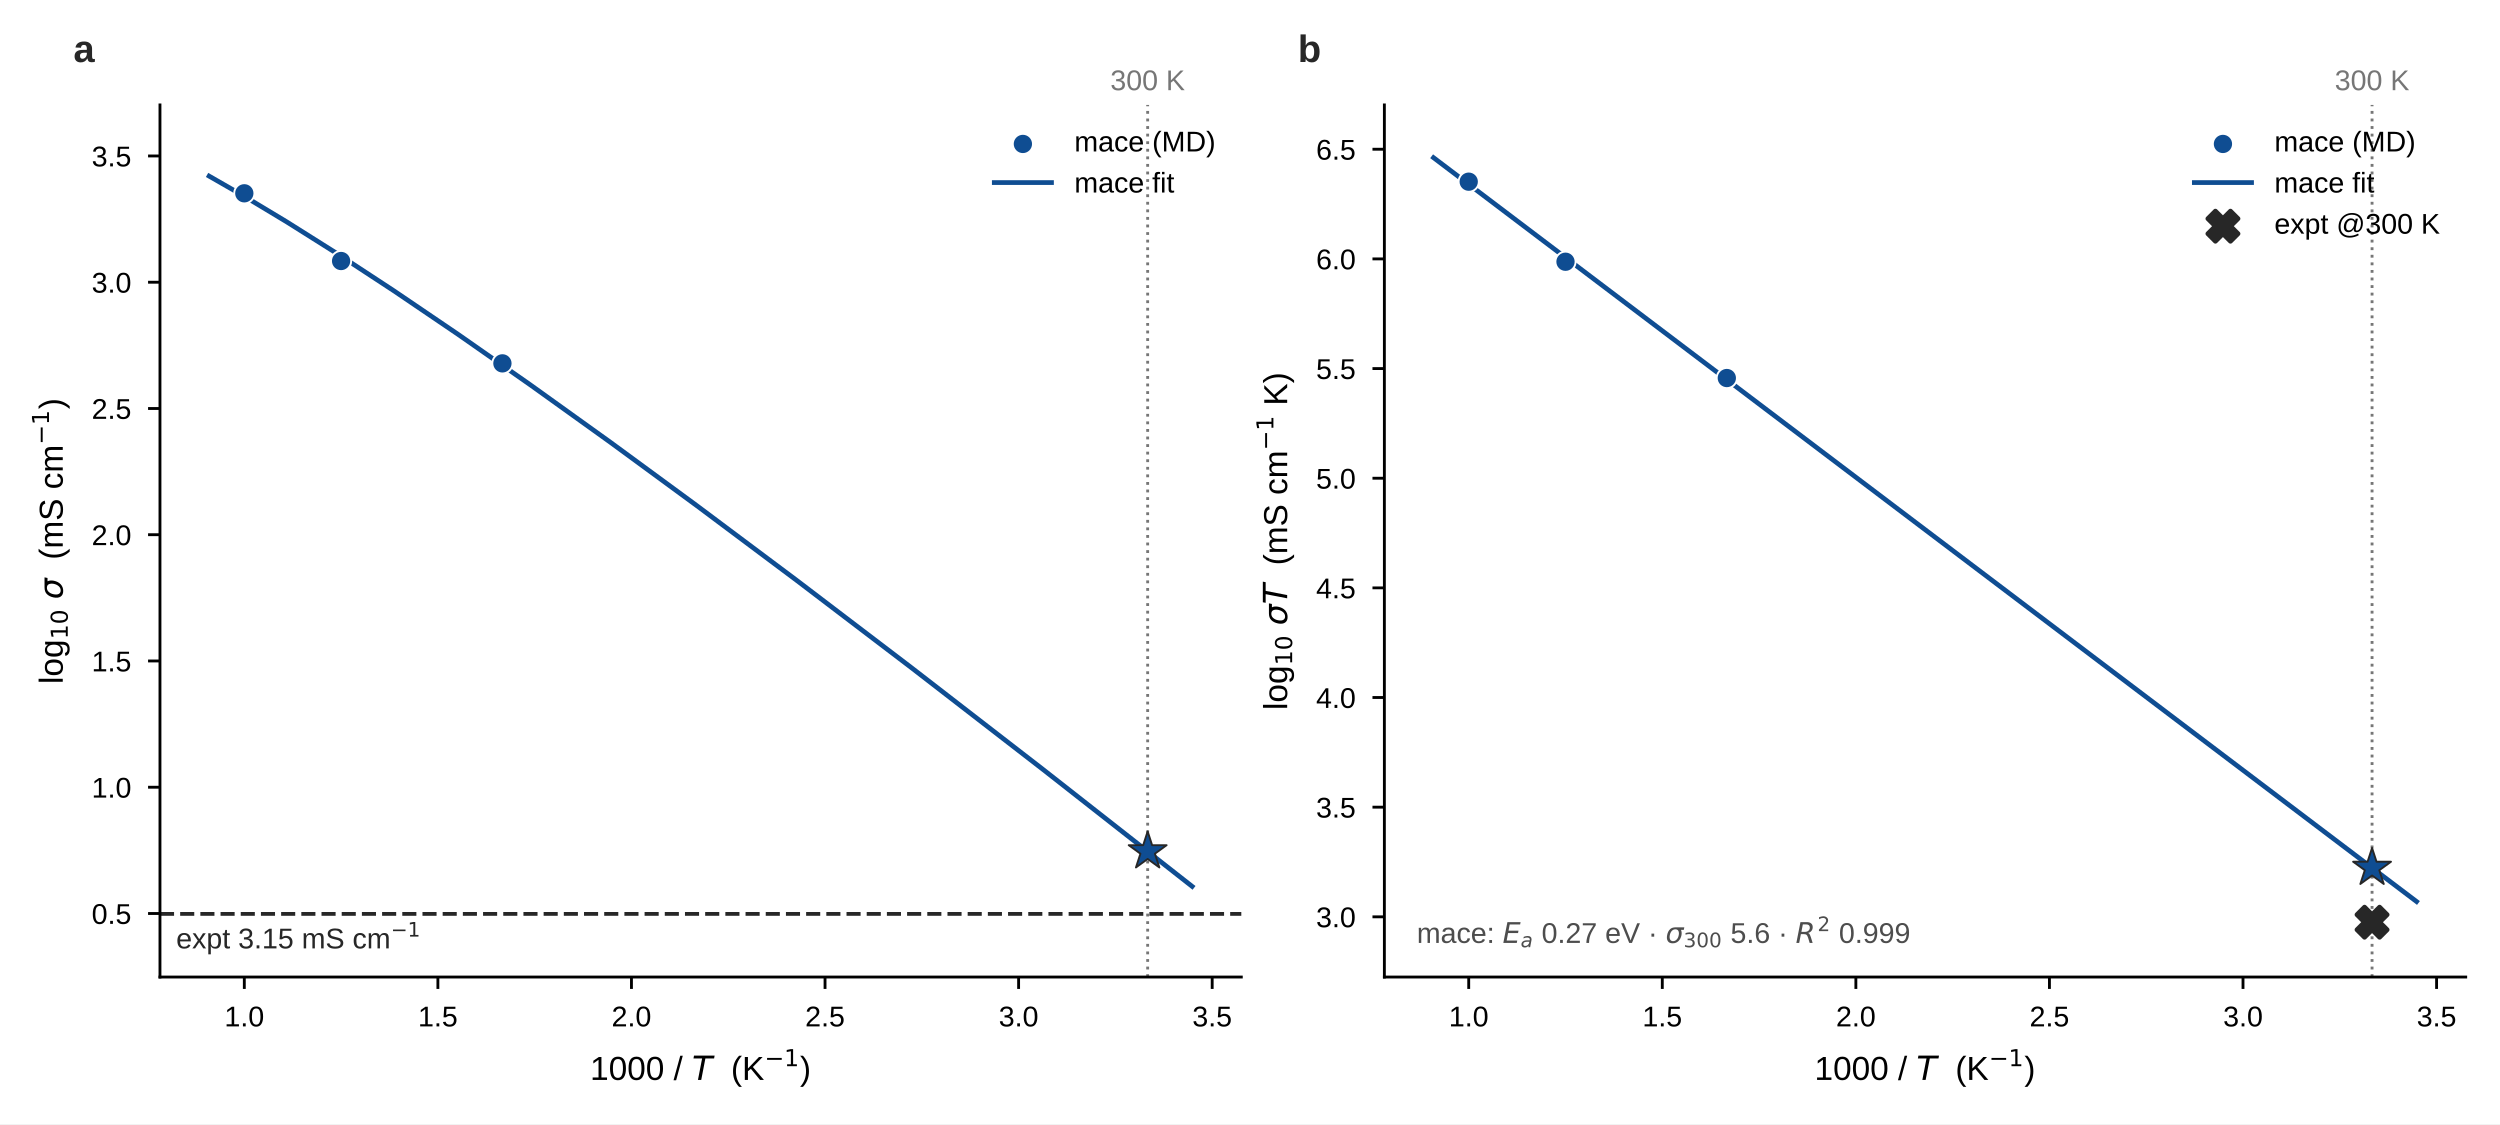
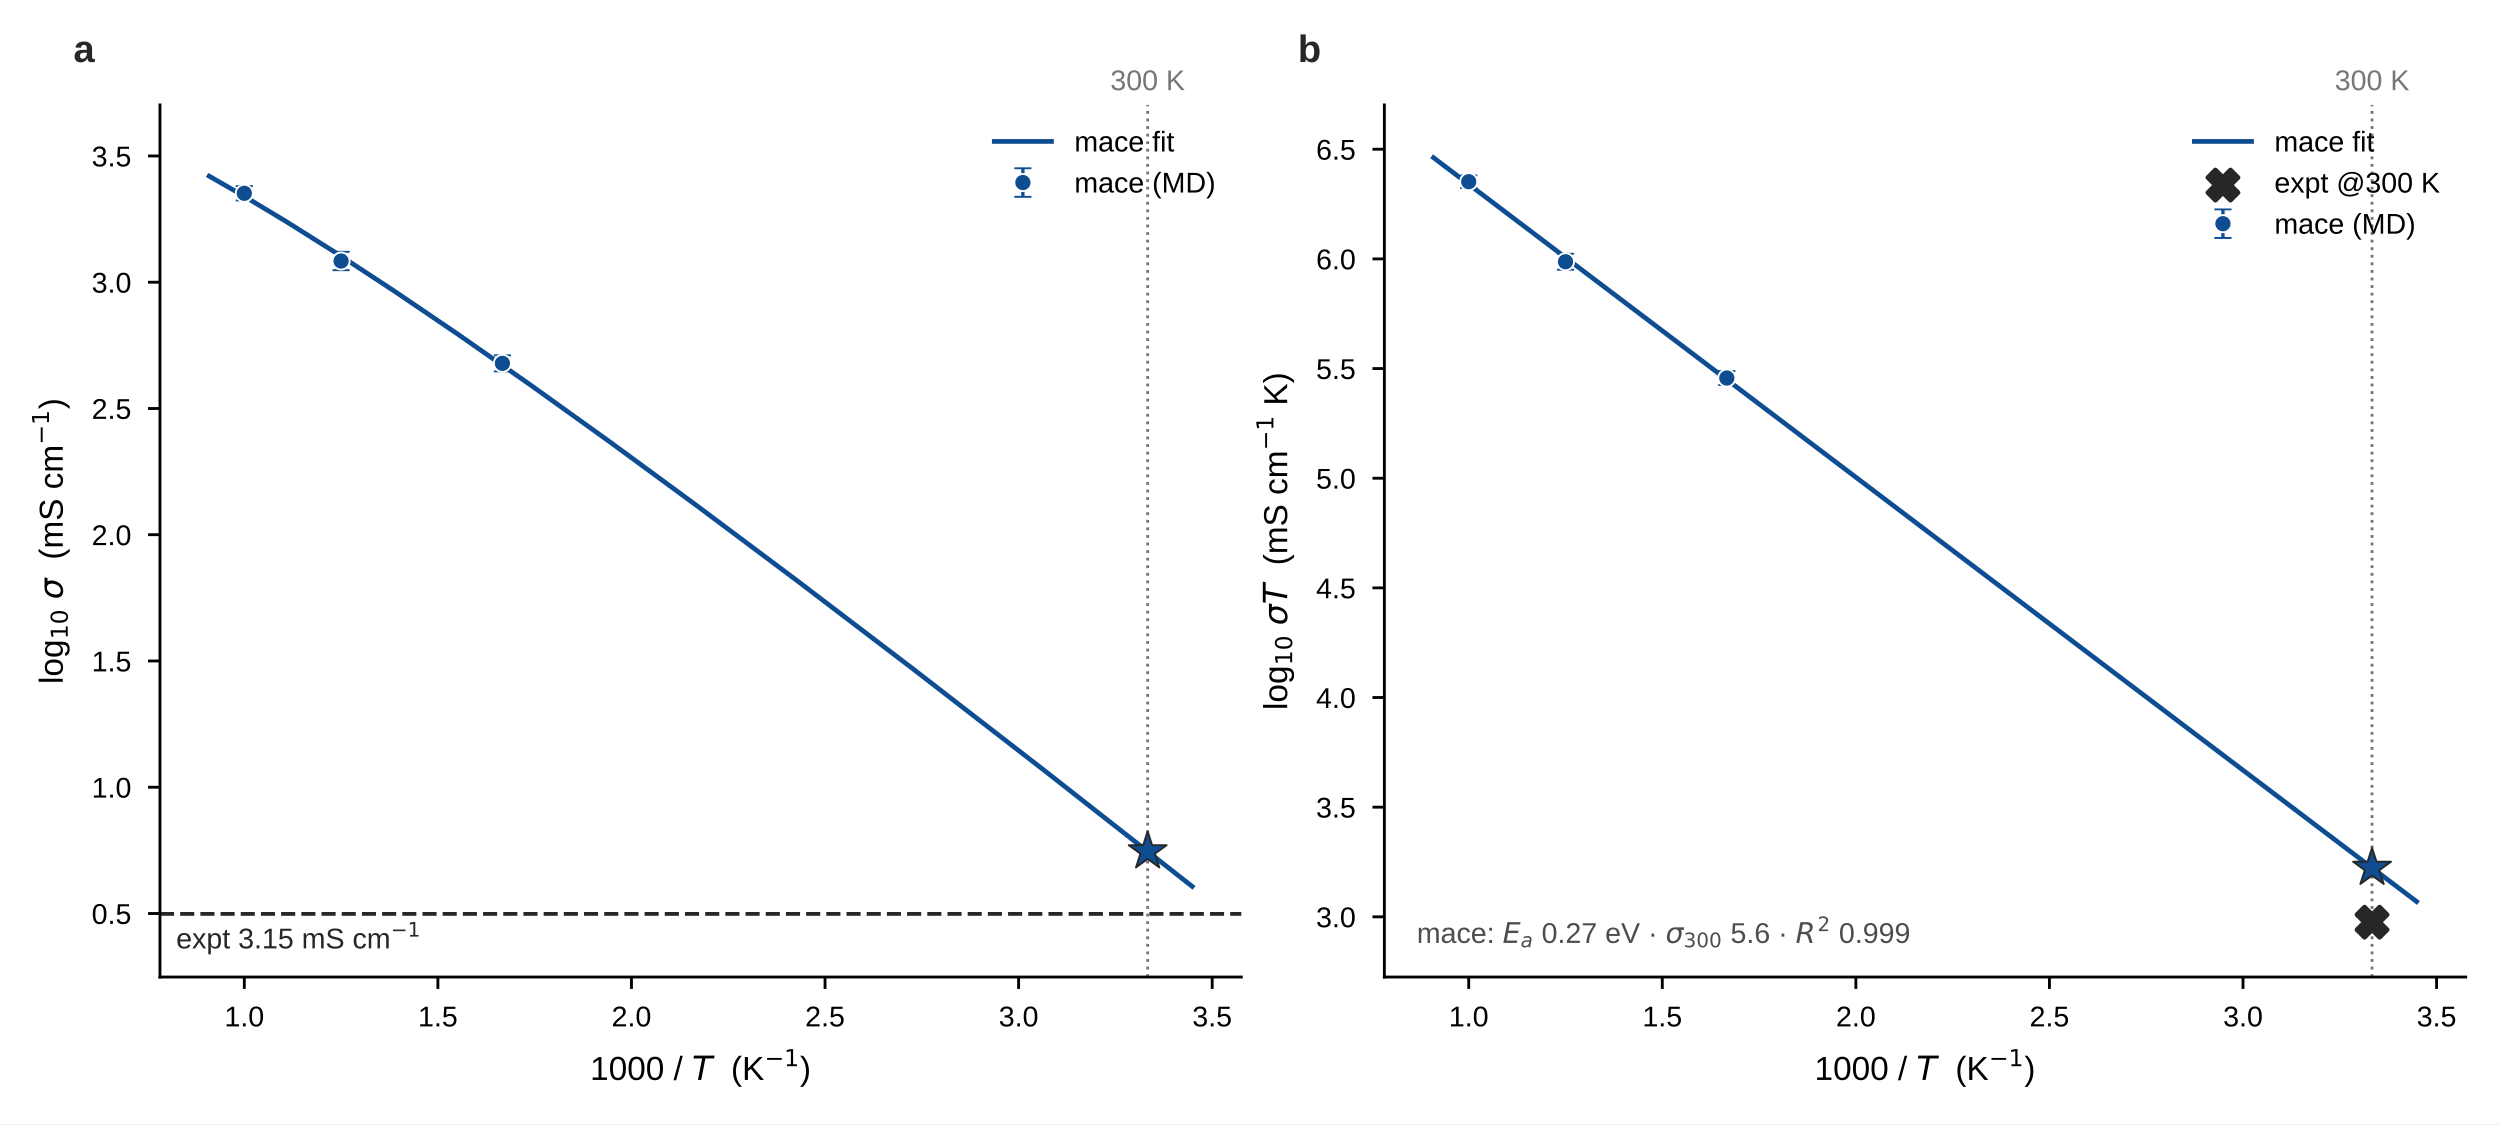
<svg xmlns="http://www.w3.org/2000/svg" xmlns:xlink="http://www.w3.org/1999/xlink" width="524.95pt" height="236.039pt" viewBox="0 0 524.95 236.039" version="1.1">
  <defs>
    <style type="text/css">*{stroke-linejoin: round; stroke-linecap: butt}</style>
  </defs>
  <g id="figure_1">
    <g id="patch_1">
      <path d="M 0 236.039  L 524.95 236.039  L 524.95 0  L 0 0  z " style="fill: #ffffff" />
    </g>
    <g id="axes_1">
      <g id="patch_2">
        <path d="M 33.59 205.158  L 260.65 205.158  L 260.65 22.033  L 33.59 22.033  z " style="fill: #ffffff" />
      </g>
      <g id="matplotlib.axis_1">
        <g id="xtick_1">
          <g id="line2d_1">
            <defs>
-               <path id="mc37698b8ee" d="M 0 0  L 0 2.5  " style="stroke: #000000; stroke-width: 0.6" />
+               <path id="m4e0ebf79af" d="M 0 0  L 0 2.5  " style="stroke: #000000; stroke-width: 0.6" />
            </defs>
            <g>
-               <use xlink:href="#mc37698b8ee" x="51.301" y="205.158" style="stroke: #000000; stroke-width: 0.6" />
+               <use xlink:href="#m4e0ebf79af" x="51.301" y="205.158" style="stroke: #000000; stroke-width: 0.6" />
            </g>
          </g>
          <g id="text_1">
            <text style="font-size: 6px; font-family: 'Arial', 'Helvetica', 'DejaVu Sans', 'Liberation Sans', sans-serif; text-anchor: middle" x="51.301" y="215.526" transform="rotate(-0 51.30119 215.526)">1.0</text>
          </g>
        </g>
        <g id="xtick_2">
          <g id="line2d_2">
            <g>
-               <use xlink:href="#mc37698b8ee" x="91.948" y="205.158" style="stroke: #000000; stroke-width: 0.6" />
+               <use xlink:href="#m4e0ebf79af" x="91.948" y="205.158" style="stroke: #000000; stroke-width: 0.6" />
            </g>
          </g>
          <g id="text_2">
            <text style="font-size: 6px; font-family: 'Arial', 'Helvetica', 'DejaVu Sans', 'Liberation Sans', sans-serif; text-anchor: middle" x="91.948" y="215.526" transform="rotate(-0 91.94773 215.526)">1.5</text>
          </g>
        </g>
        <g id="xtick_3">
          <g id="line2d_3">
            <g>
-               <use xlink:href="#mc37698b8ee" x="132.594" y="205.158" style="stroke: #000000; stroke-width: 0.6" />
+               <use xlink:href="#m4e0ebf79af" x="132.594" y="205.158" style="stroke: #000000; stroke-width: 0.6" />
            </g>
          </g>
          <g id="text_3">
            <text style="font-size: 6px; font-family: 'Arial', 'Helvetica', 'DejaVu Sans', 'Liberation Sans', sans-serif; text-anchor: middle" x="132.594" y="215.526" transform="rotate(-0 132.5943 215.526)">2.0</text>
          </g>
        </g>
        <g id="xtick_4">
          <g id="line2d_4">
            <g>
-               <use xlink:href="#mc37698b8ee" x="173.241" y="205.158" style="stroke: #000000; stroke-width: 0.6" />
+               <use xlink:href="#m4e0ebf79af" x="173.241" y="205.158" style="stroke: #000000; stroke-width: 0.6" />
            </g>
          </g>
          <g id="text_4">
            <text style="font-size: 6px; font-family: 'Arial', 'Helvetica', 'DejaVu Sans', 'Liberation Sans', sans-serif; text-anchor: middle" x="173.241" y="215.526" transform="rotate(-0 173.2408 215.526)">2.5</text>
          </g>
        </g>
        <g id="xtick_5">
          <g id="line2d_5">
            <g>
-               <use xlink:href="#mc37698b8ee" x="213.887" y="205.158" style="stroke: #000000; stroke-width: 0.6" />
+               <use xlink:href="#m4e0ebf79af" x="213.887" y="205.158" style="stroke: #000000; stroke-width: 0.6" />
            </g>
          </g>
          <g id="text_5">
            <text style="font-size: 6px; font-family: 'Arial', 'Helvetica', 'DejaVu Sans', 'Liberation Sans', sans-serif; text-anchor: middle" x="213.887" y="215.526" transform="rotate(-0 213.8874 215.526)">3.0</text>
          </g>
        </g>
        <g id="xtick_6">
          <g id="line2d_6">
            <g>
-               <use xlink:href="#mc37698b8ee" x="254.534" y="205.158" style="stroke: #000000; stroke-width: 0.6" />
+               <use xlink:href="#m4e0ebf79af" x="254.534" y="205.158" style="stroke: #000000; stroke-width: 0.6" />
            </g>
          </g>
          <g id="text_6">
            <text style="font-size: 6px; font-family: 'Arial', 'Helvetica', 'DejaVu Sans', 'Liberation Sans', sans-serif; text-anchor: middle" x="254.534" y="215.526" transform="rotate(-0 254.5339 215.526)">3.5</text>
          </g>
        </g>
        <g id="text_7">
          <g transform="translate(123.915 227.2987)">
            <text>
              <tspan x="0" y="-0.532" style="font-size: 7px; font-family: 'Arial'">1</tspan>
              <tspan x="3.893" y="-0.532" style="font-size: 7px; font-family: 'Arial'">0</tspan>
              <tspan x="7.786" y="-0.532" style="font-size: 7px; font-family: 'Arial'">0</tspan>
              <tspan x="11.679" y="-0.532" style="font-size: 7px; font-family: 'Arial'">0</tspan>
              <tspan x="15.572" y="-0.532" style="font-size: 7px; font-family: 'Arial'"> </tspan>
              <tspan x="17.517" y="-0.532" style="font-size: 7px; font-family: 'Arial'">/</tspan>
              <tspan x="19.462" y="-0.532" style="font-size: 7px; font-family: 'Arial'"> </tspan>
              <tspan x="25.683" y="-0.532" style="font-size: 7px; font-family: 'Arial'"> </tspan>
              <tspan x="27.627" y="-0.532" style="font-size: 7px; font-family: 'Arial'"> </tspan>
              <tspan x="29.572" y="-0.532" style="font-size: 7px; font-family: 'Arial'">(</tspan>
              <tspan x="31.903" y="-0.532" style="font-size: 7px; font-family: 'Arial'">K</tspan>
              <tspan x="44.054" y="-0.532" style="font-size: 7px; font-family: 'Arial'">)</tspan>
              <tspan x="21.407" y="-0.532" style="font-style: oblique; font-size: 7px; font-family: 'DejaVu Sans'">T</tspan>
              <tspan x="36.639" y="-3.423" style="font-size: 4.9px; font-family: 'DejaVu Sans'">−</tspan>
              <tspan x="40.745" y="-3.423" style="font-size: 4.9px; font-family: 'DejaVu Sans'">1</tspan>
            </text>
          </g>
        </g>
      </g>
      <g id="matplotlib.axis_2">
        <g id="ytick_1">
          <g id="line2d_7">
            <defs>
-               <path id="mfa243d1c55" d="M 0 0  L -2.5 0  " style="stroke: #000000; stroke-width: 0.6" />
+               <path id="m550a0d7c54" d="M 0 0  L -2.5 0  " style="stroke: #000000; stroke-width: 0.6" />
            </defs>
            <g>
-               <use xlink:href="#mfa243d1c55" x="33.59" y="191.813" style="stroke: #000000; stroke-width: 0.6" />
+               <use xlink:href="#m550a0d7c54" x="33.59" y="191.813" style="stroke: #000000; stroke-width: 0.6" />
            </g>
          </g>
          <g id="text_8">
            <text style="font-size: 6px; font-family: 'Arial', 'Helvetica', 'DejaVu Sans', 'Liberation Sans', sans-serif; text-anchor: end" x="27.59" y="193.997" transform="rotate(-0 27.59 193.9971)">0.5</text>
          </g>
        </g>
        <g id="ytick_2">
          <g id="line2d_8">
            <g>
-               <use xlink:href="#mfa243d1c55" x="33.59" y="165.303" style="stroke: #000000; stroke-width: 0.6" />
+               <use xlink:href="#m550a0d7c54" x="33.59" y="165.303" style="stroke: #000000; stroke-width: 0.6" />
            </g>
          </g>
          <g id="text_9">
            <text style="font-size: 6px; font-family: 'Arial', 'Helvetica', 'DejaVu Sans', 'Liberation Sans', sans-serif; text-anchor: end" x="27.59" y="167.487" transform="rotate(-0 27.59 167.4868)">1.0</text>
          </g>
        </g>
        <g id="ytick_3">
          <g id="line2d_9">
            <g>
-               <use xlink:href="#mfa243d1c55" x="33.59" y="138.792" style="stroke: #000000; stroke-width: 0.6" />
+               <use xlink:href="#m550a0d7c54" x="33.59" y="138.792" style="stroke: #000000; stroke-width: 0.6" />
            </g>
          </g>
          <g id="text_10">
            <text style="font-size: 6px; font-family: 'Arial', 'Helvetica', 'DejaVu Sans', 'Liberation Sans', sans-serif; text-anchor: end" x="27.59" y="140.976" transform="rotate(-0 27.59 140.9764)">1.5</text>
          </g>
        </g>
        <g id="ytick_4">
          <g id="line2d_10">
            <g>
-               <use xlink:href="#mfa243d1c55" x="33.59" y="112.282" style="stroke: #000000; stroke-width: 0.6" />
+               <use xlink:href="#m550a0d7c54" x="33.59" y="112.282" style="stroke: #000000; stroke-width: 0.6" />
            </g>
          </g>
          <g id="text_11">
            <text style="font-size: 6px; font-family: 'Arial', 'Helvetica', 'DejaVu Sans', 'Liberation Sans', sans-serif; text-anchor: end" x="27.59" y="114.466" transform="rotate(-0 27.59 114.466)">2.0</text>
          </g>
        </g>
        <g id="ytick_5">
          <g id="line2d_11">
            <g>
-               <use xlink:href="#mfa243d1c55" x="33.59" y="85.772" style="stroke: #000000; stroke-width: 0.6" />
+               <use xlink:href="#m550a0d7c54" x="33.59" y="85.772" style="stroke: #000000; stroke-width: 0.6" />
            </g>
          </g>
          <g id="text_12">
            <text style="font-size: 6px; font-family: 'Arial', 'Helvetica', 'DejaVu Sans', 'Liberation Sans', sans-serif; text-anchor: end" x="27.59" y="87.956" transform="rotate(-0 27.59 87.95565)">2.5</text>
          </g>
        </g>
        <g id="ytick_6">
          <g id="line2d_12">
            <g>
-               <use xlink:href="#mfa243d1c55" x="33.59" y="59.261" style="stroke: #000000; stroke-width: 0.6" />
+               <use xlink:href="#m550a0d7c54" x="33.59" y="59.261" style="stroke: #000000; stroke-width: 0.6" />
            </g>
          </g>
          <g id="text_13">
            <text style="font-size: 6px; font-family: 'Arial', 'Helvetica', 'DejaVu Sans', 'Liberation Sans', sans-serif; text-anchor: end" x="27.59" y="61.445" transform="rotate(-0 27.59 61.44528)">3.0</text>
          </g>
        </g>
        <g id="ytick_7">
          <g id="line2d_13">
            <g>
-               <use xlink:href="#mfa243d1c55" x="33.59" y="32.751" style="stroke: #000000; stroke-width: 0.6" />
+               <use xlink:href="#m550a0d7c54" x="33.59" y="32.751" style="stroke: #000000; stroke-width: 0.6" />
            </g>
          </g>
          <g id="text_14">
            <text style="font-size: 6px; font-family: 'Arial', 'Helvetica', 'DejaVu Sans', 'Liberation Sans', sans-serif; text-anchor: end" x="27.59" y="34.935" transform="rotate(-0 27.59 34.93491)">3.5</text>
          </g>
        </g>
        <g id="text_15">
          <g transform="translate(13.71 143.6253) rotate(-90)">
            <text>
              <tspan x="0" y="-0.532" style="font-size: 7px; font-family: 'Arial'">l</tspan>
              <tspan x="1.555" y="-0.532" style="font-size: 7px; font-family: 'Arial'">o</tspan>
              <tspan x="5.448" y="-0.532" style="font-size: 7px; font-family: 'Arial'">g</tspan>
              <tspan x="15.835" y="-0.532" style="font-size: 7px; font-family: 'Arial'"> </tspan>
              <tspan x="22.216" y="-0.532" style="font-size: 7px; font-family: 'Arial'"> </tspan>
              <tspan x="24.161" y="-0.532" style="font-size: 7px; font-family: 'Arial'"> </tspan>
              <tspan x="26.106" y="-0.532" style="font-size: 7px; font-family: 'Arial'">(</tspan>
              <tspan x="28.437" y="-0.532" style="font-size: 7px; font-family: 'Arial'">m</tspan>
              <tspan x="34.268" y="-0.532" style="font-size: 7px; font-family: 'Arial'">S</tspan>
              <tspan x="38.937" y="-0.532" style="font-size: 7px; font-family: 'Arial'"> </tspan>
              <tspan x="40.882" y="-0.532" style="font-size: 7px; font-family: 'Arial'">c</tspan>
              <tspan x="44.382" y="-0.532" style="font-size: 7px; font-family: 'Arial'">m</tspan>
              <tspan x="57.694" y="-0.532" style="font-size: 7px; font-family: 'Arial'">)</tspan>
              <tspan x="9.408" y="0.518" style="font-size: 4.9px; font-family: 'DejaVu Sans'">1</tspan>
              <tspan x="12.526" y="0.518" style="font-size: 4.9px; font-family: 'DejaVu Sans'">0</tspan>
              <tspan x="50.28" y="-3.423" style="font-size: 4.9px; font-family: 'DejaVu Sans'">−</tspan>
              <tspan x="54.385" y="-3.423" style="font-size: 4.9px; font-family: 'DejaVu Sans'">1</tspan>
              <tspan x="17.78" y="-0.532" style="font-style: oblique; font-size: 7px; font-family: 'DejaVu Sans'">σ</tspan>
            </text>
          </g>
        </g>
      </g>
      <g id="line2d_14">
-         <path d="M 250.329 186.126  L 218.89 161.474  L 191.312 140.15  L 167.268 121.85  L 146.366 106.218  L 128.206 92.898  L 111.406 80.846  L 96.216 70.228  L 82.687 61.052  L 70.751 53.231  L 60.278 46.634  L 51.114 41.114  L 43.911 36.98  L 43.911 36.98  " clip-path="url(#p589bc3a113)" style="fill: none; stroke: #0f4d92; stroke-linecap: square" />
+         <path d="M 250.329 186.126  L 218.89 161.474  L 191.312 140.15  L 167.268 121.85  L 146.366 106.218  L 128.206 92.898  L 111.406 80.846  L 96.216 70.228  L 82.687 61.052  L 70.751 53.231  L 60.278 46.634  L 51.114 41.114  L 43.911 36.98  L 43.911 36.98  " clip-path="url(#p4c0c78f25b)" style="fill: none; stroke: #0f4d92; stroke-linecap: square" />
      </g>
      <g id="line2d_15">
-         <path d="M 240.985 205.158  L 240.985 22.033  " clip-path="url(#p589bc3a113)" style="fill: none; stroke-dasharray: 0.6,0.99; stroke-dashoffset: 0; stroke: #767676; stroke-width: 0.6" />
+         <path d="M 240.985 205.158  L 240.985 22.033  " clip-path="url(#p4c0c78f25b)" style="fill: none; stroke-dasharray: 0.6,0.99; stroke-dashoffset: 0; stroke: #767676; stroke-width: 0.6" />
      </g>
      <g id="line2d_16">
-         <path d="M 33.59 191.903  L 260.65 191.903  " clip-path="url(#p589bc3a113)" style="fill: none; stroke-dasharray: 2.96,1.28; stroke-dashoffset: 0; stroke: #272727; stroke-width: 0.8" />
+         <path d="M 33.59 191.903  L 260.65 191.903  " clip-path="url(#p4c0c78f25b)" style="fill: none; stroke-dasharray: 2.96,1.28; stroke-dashoffset: 0; stroke: #272727; stroke-width: 0.8" />
      </g>
      <g id="patch_3">
        <path d="M 33.59 205.158  L 33.59 22.033  " style="fill: none; stroke: #000000; stroke-width: 0.6; stroke-linejoin: miter; stroke-linecap: square" />
      </g>
      <g id="patch_4">
        <path d="M 33.59 205.158  L 260.65 205.158  " style="fill: none; stroke: #000000; stroke-width: 0.6; stroke-linejoin: miter; stroke-linecap: square" />
      </g>
-       <g id="PathCollection_1">
+       <g id="LineCollection_1">
+         <path d="M 105.497 77.987  L 105.497 74.612  " clip-path="url(#p4c0c78f25b)" style="fill: none; stroke: #0f4d92; stroke-width: 0.7" />
+         <path d="M 71.624 56.732  L 71.624 52.883  " clip-path="url(#p4c0c78f25b)" style="fill: none; stroke: #0f4d92; stroke-width: 0.7" />
+         <path d="M 51.301 42.091  L 51.301 39.09  " clip-path="url(#p4c0c78f25b)" style="fill: none; stroke: #0f4d92; stroke-width: 0.7" />
+       </g>
+       <g id="line2d_17">
        <defs>
-           <path id="mfbd45c2ec0" d="M 0 2.121  C 0.563 2.121 1.102 1.898 1.5 1.5  C 1.898 1.102 2.121 0.563 2.121 0  C 2.121 -0.563 1.898 -1.102 1.5 -1.5  C 1.102 -1.898 0.563 -2.121 0 -2.121  C -0.563 -2.121 -1.102 -1.898 -1.5 -1.5  C -1.898 -1.102 -2.121 -0.563 -2.121 0  C -2.121 0.563 -1.898 1.102 -1.5 1.5  C -1.102 1.898 -0.563 2.121 0 2.121  z " style="stroke: #ffffff; stroke-width: 0.4" />
+           <path id="m5e6d7cade6" d="M 1.8 0  L -1.8 -0  " style="stroke: #0f4d92; stroke-width: 0.4" />
        </defs>
-         <g clip-path="url(#p589bc3a113)">
-           <use xlink:href="#mfbd45c2ec0" x="105.497" y="76.3" style="fill: #0f4d92; stroke: #ffffff; stroke-width: 0.4" />
-           <use xlink:href="#mfbd45c2ec0" x="71.624" y="54.807" style="fill: #0f4d92; stroke: #ffffff; stroke-width: 0.4" />
-           <use xlink:href="#mfbd45c2ec0" x="51.301" y="40.59" style="fill: #0f4d92; stroke: #ffffff; stroke-width: 0.4" />
+         <g clip-path="url(#p4c0c78f25b)">
+           <use xlink:href="#m5e6d7cade6" x="105.497" y="77.987" style="fill: #0f4d92; stroke: #0f4d92; stroke-width: 0.4" />
+           <use xlink:href="#m5e6d7cade6" x="71.624" y="56.732" style="fill: #0f4d92; stroke: #0f4d92; stroke-width: 0.4" />
+           <use xlink:href="#m5e6d7cade6" x="51.301" y="42.091" style="fill: #0f4d92; stroke: #0f4d92; stroke-width: 0.4" />
+         </g>
+       </g>
+       <g id="line2d_18">
+         <g clip-path="url(#p4c0c78f25b)">
+           <use xlink:href="#m5e6d7cade6" x="105.497" y="74.612" style="fill: #0f4d92; stroke: #0f4d92; stroke-width: 0.4" />
+           <use xlink:href="#m5e6d7cade6" x="71.624" y="52.883" style="fill: #0f4d92; stroke: #0f4d92; stroke-width: 0.4" />
+           <use xlink:href="#m5e6d7cade6" x="51.301" y="39.09" style="fill: #0f4d92; stroke: #0f4d92; stroke-width: 0.4" />
        </g>
      </g>
      <g id="text_16">
        <text style="font-size: 6px; font-family: 'Arial', 'Helvetica', 'DejaVu Sans', 'Liberation Sans', sans-serif; text-anchor: middle; fill: #767676" x="240.985" y="18.939" transform="rotate(-0 240.9851 18.93887)">300 K</text>
      </g>
      <g id="text_17">
        <g style="fill: #272727" transform="translate(36.9959 199.6035)">
          <text>
            <tspan x="0" y="-0.46" style="font-size: 6px; font-family: 'Arial'; fill: #272727">e</tspan>
            <tspan x="3.337" y="-0.46" style="font-size: 6px; font-family: 'Arial'; fill: #272727">x</tspan>
            <tspan x="6.337" y="-0.46" style="font-size: 6px; font-family: 'Arial'; fill: #272727">p</tspan>
            <tspan x="9.674" y="-0.46" style="font-size: 6px; font-family: 'Arial'; fill: #272727">t</tspan>
            <tspan x="11.341" y="-0.46" style="font-size: 6px; font-family: 'Arial'; fill: #272727"> </tspan>
            <tspan x="13.008" y="-0.46" style="font-size: 6px; font-family: 'Arial'; fill: #272727">3</tspan>
            <tspan x="16.345" y="-0.46" style="font-size: 6px; font-family: 'Arial'; fill: #272727">.</tspan>
            <tspan x="18.012" y="-0.46" style="font-size: 6px; font-family: 'Arial'; fill: #272727">1</tspan>
            <tspan x="21.349" y="-0.46" style="font-size: 6px; font-family: 'Arial'; fill: #272727">5</tspan>
            <tspan x="24.686" y="-0.46" style="font-size: 6px; font-family: 'Arial'; fill: #272727"> </tspan>
            <tspan x="26.353" y="-0.46" style="font-size: 6px; font-family: 'Arial'; fill: #272727">m</tspan>
            <tspan x="31.351" y="-0.46" style="font-size: 6px; font-family: 'Arial'; fill: #272727">S</tspan>
            <tspan x="35.353" y="-0.46" style="font-size: 6px; font-family: 'Arial'; fill: #272727"> </tspan>
            <tspan x="37.02" y="-0.46" style="font-size: 6px; font-family: 'Arial'; fill: #272727">c</tspan>
            <tspan x="40.02" y="-0.46" style="font-size: 6px; font-family: 'Arial'; fill: #272727">m</tspan>
            <tspan x="45.075" y="-2.938" style="font-size: 4.2px; font-family: 'DejaVu Sans'; fill: #272727">−</tspan>
            <tspan x="48.594" y="-2.938" style="font-size: 4.2px; font-family: 'DejaVu Sans'; fill: #272727">1</tspan>
          </text>
        </g>
      </g>
      <g id="text_18">
        <text style="font-weight: 700; font-size: 8px; font-family: 'Arial', 'Helvetica', 'DejaVu Sans', 'Liberation Sans', sans-serif; text-anchor: start; fill: #272727" x="15.425" y="13.024" transform="rotate(-0 15.4252 13.02422)">a</text>
      </g>
-       <g id="PathCollection_2">
+       <g id="line2d_19">
        <defs>
-           <path id="m92148cb3ed" d="M 0 -4.183  L -0.939 -1.293  L -3.979 -1.293  L -1.52 0.494  L -2.459 3.384  L -0 1.598  L 2.459 3.384  L 1.52 0.494  L 3.979 -1.293  L 0.939 -1.293  z " style="stroke: #272727; stroke-width: 0.4" />
+           <path id="m5e1e6a06e5" d="M 0 1.8  C 0.477 1.8 0.935 1.61 1.273 1.273  C 1.61 0.935 1.8 0.477 1.8 0  C 1.8 -0.477 1.61 -0.935 1.273 -1.273  C 0.935 -1.61 0.477 -1.8 0 -1.8  C -0.477 -1.8 -0.935 -1.61 -1.273 -1.273  C -1.61 -0.935 -1.8 -0.477 -1.8 0  C -1.8 0.477 -1.61 0.935 -1.273 1.273  C -0.935 1.61 -0.477 1.8 0 1.8  z " style="stroke: #ffffff; stroke-width: 0.4" />
        </defs>
-         <g clip-path="url(#p589bc3a113)">
-           <use xlink:href="#m92148cb3ed" x="240.985" y="178.766" style="fill: #0f4d92; stroke: #272727; stroke-width: 0.4" />
+         <g clip-path="url(#p4c0c78f25b)">
+           <use xlink:href="#m5e1e6a06e5" x="105.497" y="76.3" style="fill: #0f4d92; stroke: #ffffff; stroke-width: 0.4" />
+           <use xlink:href="#m5e1e6a06e5" x="71.624" y="54.807" style="fill: #0f4d92; stroke: #ffffff; stroke-width: 0.4" />
+           <use xlink:href="#m5e1e6a06e5" x="51.301" y="40.59" style="fill: #0f4d92; stroke: #ffffff; stroke-width: 0.4" />
+         </g>
+       </g>
+       <g id="PathCollection_1">
+         <defs>
+           <path id="mb6c8a6cc89" d="M 0 -4.183  L -0.939 -1.293  L -3.979 -1.293  L -1.52 0.494  L -2.459 3.384  L -0 1.598  L 2.459 3.384  L 1.52 0.494  L 3.979 -1.293  L 0.939 -1.293  z " style="stroke: #272727; stroke-width: 0.4" />
+         </defs>
+         <g clip-path="url(#p4c0c78f25b)">
+           <use xlink:href="#mb6c8a6cc89" x="240.985" y="178.766" style="fill: #0f4d92; stroke: #272727; stroke-width: 0.4" />
        </g>
      </g>
      <g id="legend_1">
-         <g id="PathCollection_3">
+         <g id="line2d_20">
+           <path d="M 208.786 29.701  L 214.786 29.701  L 220.786 29.701  " style="fill: none; stroke: #0f4d92; stroke-linecap: square" />
+         </g>
+         <g id="text_19">
+           <text style="font-size: 6px; font-family: 'Arial', 'Helvetica', 'DejaVu Sans', 'Liberation Sans', sans-serif; text-anchor: start" x="225.586" y="31.801" transform="rotate(-0 225.5856 31.80098)">mace fit</text>
+         </g>
+         <g id="LineCollection_2">
+           <path d="M 214.786 41.332  L 214.786 35.332  " style="fill: none; stroke: #0f4d92; stroke-width: 0.7" />
+         </g>
+         <g id="line2d_21">
          <g>
-             <use xlink:href="#mfbd45c2ec0" x="214.786" y="30.226" style="fill: #0f4d92; stroke: #ffffff; stroke-width: 0.4" />
-           </g>
-         </g>
-         <g id="text_19">
-           <text style="font-size: 6px; font-family: 'Arial', 'Helvetica', 'DejaVu Sans', 'Liberation Sans', sans-serif; text-anchor: start" x="225.586" y="31.801" transform="rotate(-0 225.5856 31.80098)">mace (MD)</text>
-         </g>
-         <g id="line2d_17">
-           <path d="M 208.786 38.332  L 214.786 38.332  L 220.786 38.332  " style="fill: none; stroke: #0f4d92; stroke-linecap: square" />
+             <use xlink:href="#m5e6d7cade6" x="214.786" y="41.332" style="fill: #0f4d92; stroke: #0f4d92; stroke-width: 0.4" />
+           </g>
+         </g>
+         <g id="line2d_22">
+           <g>
+             <use xlink:href="#m5e6d7cade6" x="214.786" y="35.332" style="fill: #0f4d92; stroke: #0f4d92; stroke-width: 0.4" />
+           </g>
+         </g>
+         <g id="line2d_23" />
+         <g id="line2d_24">
+           <g>
+             <use xlink:href="#m5e1e6a06e5" x="214.786" y="38.332" style="fill: #0f4d92; stroke: #ffffff; stroke-width: 0.4" />
+           </g>
        </g>
        <g id="text_20">
-           <text style="font-size: 6px; font-family: 'Arial', 'Helvetica', 'DejaVu Sans', 'Liberation Sans', sans-serif; text-anchor: start" x="225.586" y="40.432" transform="rotate(-0 225.5856 40.43195)">mace fit</text>
+           <text style="font-size: 6px; font-family: 'Arial', 'Helvetica', 'DejaVu Sans', 'Liberation Sans', sans-serif; text-anchor: start" x="225.586" y="40.432" transform="rotate(-0 225.5856 40.43184)">mace (MD)</text>
        </g>
      </g>
    </g>
    <g id="axes_2">
      <g id="patch_5">
        <path d="M 290.69 205.158  L 517.75 205.158  L 517.75 22.033  L 290.69 22.033  z " style="fill: #ffffff" />
      </g>
      <g id="matplotlib.axis_3">
        <g id="xtick_7">
-           <g id="line2d_18">
-             <g>
-               <use xlink:href="#mc37698b8ee" x="308.401" y="205.158" style="stroke: #000000; stroke-width: 0.6" />
+           <g id="line2d_25">
+             <g>
+               <use xlink:href="#m4e0ebf79af" x="308.401" y="205.158" style="stroke: #000000; stroke-width: 0.6" />
            </g>
          </g>
          <g id="text_21">
            <text style="font-size: 6px; font-family: 'Arial', 'Helvetica', 'DejaVu Sans', 'Liberation Sans', sans-serif; text-anchor: middle" x="308.401" y="215.526" transform="rotate(-0 308.4012 215.526)">1.0</text>
          </g>
        </g>
        <g id="xtick_8">
-           <g id="line2d_19">
-             <g>
-               <use xlink:href="#mc37698b8ee" x="349.048" y="205.158" style="stroke: #000000; stroke-width: 0.6" />
+           <g id="line2d_26">
+             <g>
+               <use xlink:href="#m4e0ebf79af" x="349.048" y="205.158" style="stroke: #000000; stroke-width: 0.6" />
            </g>
          </g>
          <g id="text_22">
            <text style="font-size: 6px; font-family: 'Arial', 'Helvetica', 'DejaVu Sans', 'Liberation Sans', sans-serif; text-anchor: middle" x="349.048" y="215.526" transform="rotate(-0 349.0477 215.526)">1.5</text>
          </g>
        </g>
        <g id="xtick_9">
-           <g id="line2d_20">
-             <g>
-               <use xlink:href="#mc37698b8ee" x="389.694" y="205.158" style="stroke: #000000; stroke-width: 0.6" />
+           <g id="line2d_27">
+             <g>
+               <use xlink:href="#m4e0ebf79af" x="389.694" y="205.158" style="stroke: #000000; stroke-width: 0.6" />
            </g>
          </g>
          <g id="text_23">
            <text style="font-size: 6px; font-family: 'Arial', 'Helvetica', 'DejaVu Sans', 'Liberation Sans', sans-serif; text-anchor: middle" x="389.694" y="215.526" transform="rotate(-0 389.6943 215.526)">2.0</text>
          </g>
        </g>
        <g id="xtick_10">
-           <g id="line2d_21">
-             <g>
-               <use xlink:href="#mc37698b8ee" x="430.341" y="205.158" style="stroke: #000000; stroke-width: 0.6" />
+           <g id="line2d_28">
+             <g>
+               <use xlink:href="#m4e0ebf79af" x="430.341" y="205.158" style="stroke: #000000; stroke-width: 0.6" />
            </g>
          </g>
          <g id="text_24">
            <text style="font-size: 6px; font-family: 'Arial', 'Helvetica', 'DejaVu Sans', 'Liberation Sans', sans-serif; text-anchor: middle" x="430.341" y="215.526" transform="rotate(-0 430.3408 215.526)">2.5</text>
          </g>
        </g>
        <g id="xtick_11">
-           <g id="line2d_22">
-             <g>
-               <use xlink:href="#mc37698b8ee" x="470.987" y="205.158" style="stroke: #000000; stroke-width: 0.6" />
+           <g id="line2d_29">
+             <g>
+               <use xlink:href="#m4e0ebf79af" x="470.987" y="205.158" style="stroke: #000000; stroke-width: 0.6" />
            </g>
          </g>
          <g id="text_25">
            <text style="font-size: 6px; font-family: 'Arial', 'Helvetica', 'DejaVu Sans', 'Liberation Sans', sans-serif; text-anchor: middle" x="470.987" y="215.526" transform="rotate(-0 470.9874 215.526)">3.0</text>
          </g>
        </g>
        <g id="xtick_12">
-           <g id="line2d_23">
-             <g>
-               <use xlink:href="#mc37698b8ee" x="511.634" y="205.158" style="stroke: #000000; stroke-width: 0.6" />
+           <g id="line2d_30">
+             <g>
+               <use xlink:href="#m4e0ebf79af" x="511.634" y="205.158" style="stroke: #000000; stroke-width: 0.6" />
            </g>
          </g>
          <g id="text_26">
            <text style="font-size: 6px; font-family: 'Arial', 'Helvetica', 'DejaVu Sans', 'Liberation Sans', sans-serif; text-anchor: middle" x="511.634" y="215.526" transform="rotate(-0 511.6339 215.526)">3.5</text>
          </g>
        </g>
        <g id="text_27">
          <g transform="translate(381.015 227.2987)">
            <text>
              <tspan x="0" y="-0.532" style="font-size: 7px; font-family: 'Arial'">1</tspan>
              <tspan x="3.893" y="-0.532" style="font-size: 7px; font-family: 'Arial'">0</tspan>
              <tspan x="7.786" y="-0.532" style="font-size: 7px; font-family: 'Arial'">0</tspan>
              <tspan x="11.679" y="-0.532" style="font-size: 7px; font-family: 'Arial'">0</tspan>
              <tspan x="15.572" y="-0.532" style="font-size: 7px; font-family: 'Arial'"> </tspan>
              <tspan x="17.517" y="-0.532" style="font-size: 7px; font-family: 'Arial'">/</tspan>
              <tspan x="19.462" y="-0.532" style="font-size: 7px; font-family: 'Arial'"> </tspan>
              <tspan x="25.683" y="-0.532" style="font-size: 7px; font-family: 'Arial'"> </tspan>
              <tspan x="27.627" y="-0.532" style="font-size: 7px; font-family: 'Arial'"> </tspan>
              <tspan x="29.572" y="-0.532" style="font-size: 7px; font-family: 'Arial'">(</tspan>
              <tspan x="31.903" y="-0.532" style="font-size: 7px; font-family: 'Arial'">K</tspan>
              <tspan x="44.054" y="-0.532" style="font-size: 7px; font-family: 'Arial'">)</tspan>
              <tspan x="21.407" y="-0.532" style="font-style: oblique; font-size: 7px; font-family: 'DejaVu Sans'">T</tspan>
              <tspan x="36.639" y="-3.423" style="font-size: 4.9px; font-family: 'DejaVu Sans'">−</tspan>
              <tspan x="40.745" y="-3.423" style="font-size: 4.9px; font-family: 'DejaVu Sans'">1</tspan>
            </text>
          </g>
        </g>
      </g>
      <g id="matplotlib.axis_4">
        <g id="ytick_8">
-           <g id="line2d_24">
-             <g>
-               <use xlink:href="#mfa243d1c55" x="290.69" y="192.514" style="stroke: #000000; stroke-width: 0.6" />
+           <g id="line2d_31">
+             <g>
+               <use xlink:href="#m550a0d7c54" x="290.69" y="192.514" style="stroke: #000000; stroke-width: 0.6" />
            </g>
          </g>
          <g id="text_28">
            <text style="font-size: 6px; font-family: 'Arial', 'Helvetica', 'DejaVu Sans', 'Liberation Sans', sans-serif; text-anchor: end" x="284.69" y="194.698" transform="rotate(-0 284.69 194.6982)">3.0</text>
          </g>
        </g>
        <g id="ytick_9">
-           <g id="line2d_25">
-             <g>
-               <use xlink:href="#mfa243d1c55" x="290.69" y="169.489" style="stroke: #000000; stroke-width: 0.6" />
+           <g id="line2d_32">
+             <g>
+               <use xlink:href="#m550a0d7c54" x="290.69" y="169.489" style="stroke: #000000; stroke-width: 0.6" />
            </g>
          </g>
          <g id="text_29">
            <text style="font-size: 6px; font-family: 'Arial', 'Helvetica', 'DejaVu Sans', 'Liberation Sans', sans-serif; text-anchor: end" x="284.69" y="171.674" transform="rotate(-0 284.69 171.6736)">3.5</text>
          </g>
        </g>
        <g id="ytick_10">
-           <g id="line2d_26">
-             <g>
-               <use xlink:href="#mfa243d1c55" x="290.69" y="146.465" style="stroke: #000000; stroke-width: 0.6" />
+           <g id="line2d_33">
+             <g>
+               <use xlink:href="#m550a0d7c54" x="290.69" y="146.465" style="stroke: #000000; stroke-width: 0.6" />
            </g>
          </g>
          <g id="text_30">
            <text style="font-size: 6px; font-family: 'Arial', 'Helvetica', 'DejaVu Sans', 'Liberation Sans', sans-serif; text-anchor: end" x="284.69" y="148.649" transform="rotate(-0 284.69 148.6489)">4.0</text>
          </g>
        </g>
        <g id="ytick_11">
-           <g id="line2d_27">
-             <g>
-               <use xlink:href="#mfa243d1c55" x="290.69" y="123.44" style="stroke: #000000; stroke-width: 0.6" />
+           <g id="line2d_34">
+             <g>
+               <use xlink:href="#m550a0d7c54" x="290.69" y="123.44" style="stroke: #000000; stroke-width: 0.6" />
            </g>
          </g>
          <g id="text_31">
            <text style="font-size: 6px; font-family: 'Arial', 'Helvetica', 'DejaVu Sans', 'Liberation Sans', sans-serif; text-anchor: end" x="284.69" y="125.624" transform="rotate(-0 284.69 125.6243)">4.5</text>
          </g>
        </g>
        <g id="ytick_12">
-           <g id="line2d_28">
-             <g>
-               <use xlink:href="#mfa243d1c55" x="290.69" y="100.416" style="stroke: #000000; stroke-width: 0.6" />
+           <g id="line2d_35">
+             <g>
+               <use xlink:href="#m550a0d7c54" x="290.69" y="100.416" style="stroke: #000000; stroke-width: 0.6" />
            </g>
          </g>
          <g id="text_32">
            <text style="font-size: 6px; font-family: 'Arial', 'Helvetica', 'DejaVu Sans', 'Liberation Sans', sans-serif; text-anchor: end" x="284.69" y="102.6" transform="rotate(-0 284.69 102.5996)">5.0</text>
          </g>
        </g>
        <g id="ytick_13">
-           <g id="line2d_29">
-             <g>
-               <use xlink:href="#mfa243d1c55" x="290.69" y="77.391" style="stroke: #000000; stroke-width: 0.6" />
+           <g id="line2d_36">
+             <g>
+               <use xlink:href="#m550a0d7c54" x="290.69" y="77.391" style="stroke: #000000; stroke-width: 0.6" />
            </g>
          </g>
          <g id="text_33">
            <text style="font-size: 6px; font-family: 'Arial', 'Helvetica', 'DejaVu Sans', 'Liberation Sans', sans-serif; text-anchor: end" x="284.69" y="79.575" transform="rotate(-0 284.69 79.57496)">5.5</text>
          </g>
        </g>
        <g id="ytick_14">
-           <g id="line2d_30">
-             <g>
-               <use xlink:href="#mfa243d1c55" x="290.69" y="54.366" style="stroke: #000000; stroke-width: 0.6" />
+           <g id="line2d_37">
+             <g>
+               <use xlink:href="#m550a0d7c54" x="290.69" y="54.366" style="stroke: #000000; stroke-width: 0.6" />
            </g>
          </g>
          <g id="text_34">
            <text style="font-size: 6px; font-family: 'Arial', 'Helvetica', 'DejaVu Sans', 'Liberation Sans', sans-serif; text-anchor: end" x="284.69" y="56.55" transform="rotate(-0 284.69 56.55031)">6.0</text>
          </g>
        </g>
        <g id="ytick_15">
-           <g id="line2d_31">
-             <g>
-               <use xlink:href="#mfa243d1c55" x="290.69" y="31.342" style="stroke: #000000; stroke-width: 0.6" />
+           <g id="line2d_38">
+             <g>
+               <use xlink:href="#m550a0d7c54" x="290.69" y="31.342" style="stroke: #000000; stroke-width: 0.6" />
            </g>
          </g>
          <g id="text_35">
            <text style="font-size: 6px; font-family: 'Arial', 'Helvetica', 'DejaVu Sans', 'Liberation Sans', sans-serif; text-anchor: end" x="284.69" y="33.526" transform="rotate(-0 284.69 33.52565)">6.5</text>
          </g>
        </g>
        <g id="text_36">
          <g transform="translate(270.81 149.0853) rotate(-90)">
            <text>
              <tspan x="0" y="-0.532" style="font-size: 7px; font-family: 'Arial'">l</tspan>
              <tspan x="1.555" y="-0.532" style="font-size: 7px; font-family: 'Arial'">o</tspan>
              <tspan x="5.448" y="-0.532" style="font-size: 7px; font-family: 'Arial'">g</tspan>
              <tspan x="15.835" y="-0.532" style="font-size: 7px; font-family: 'Arial'"> </tspan>
              <tspan x="26.492" y="-0.532" style="font-size: 7px; font-family: 'Arial'"> </tspan>
              <tspan x="28.437" y="-0.532" style="font-size: 7px; font-family: 'Arial'"> </tspan>
              <tspan x="30.382" y="-0.532" style="font-size: 7px; font-family: 'Arial'">(</tspan>
              <tspan x="32.713" y="-0.532" style="font-size: 7px; font-family: 'Arial'">m</tspan>
              <tspan x="38.544" y="-0.532" style="font-size: 7px; font-family: 'Arial'">S</tspan>
              <tspan x="43.213" y="-0.532" style="font-size: 7px; font-family: 'Arial'"> </tspan>
              <tspan x="45.158" y="-0.532" style="font-size: 7px; font-family: 'Arial'">c</tspan>
              <tspan x="48.658" y="-0.532" style="font-size: 7px; font-family: 'Arial'">m</tspan>
              <tspan x="61.97" y="-0.532" style="font-size: 7px; font-family: 'Arial'"> </tspan>
              <tspan x="63.915" y="-0.532" style="font-size: 7px; font-family: 'Arial'">K</tspan>
              <tspan x="68.584" y="-0.532" style="font-size: 7px; font-family: 'Arial'">)</tspan>
              <tspan x="9.408" y="0.518" style="font-size: 4.9px; font-family: 'DejaVu Sans'">1</tspan>
              <tspan x="12.526" y="0.518" style="font-size: 4.9px; font-family: 'DejaVu Sans'">0</tspan>
              <tspan x="54.556" y="-3.423" style="font-size: 4.9px; font-family: 'DejaVu Sans'">−</tspan>
              <tspan x="58.661" y="-3.423" style="font-size: 4.9px; font-family: 'DejaVu Sans'">1</tspan>
              <tspan x="17.78" y="-0.532" style="font-style: oblique; font-size: 7px; font-family: 'DejaVu Sans'">σ</tspan>
              <tspan x="22.216" y="-0.532" style="font-style: oblique; font-size: 7px; font-family: 'DejaVu Sans'">T</tspan>
            </text>
          </g>
        </g>
      </g>
-       <g id="line2d_32">
-         <path d="M 507.429 189.307  L 301.011 33.108  L 301.011 33.108  " clip-path="url(#p8aea581e76)" style="fill: none; stroke: #0f4d92; stroke-linecap: square" />
-       </g>
-       <g id="line2d_33">
-         <path d="M 498.085 205.158  L 498.085 22.033  " clip-path="url(#p8aea581e76)" style="fill: none; stroke-dasharray: 0.6,0.99; stroke-dashoffset: 0; stroke: #767676; stroke-width: 0.6" />
+       <g id="line2d_39">
+         <path d="M 507.429 189.307  L 301.011 33.108  L 301.011 33.108  " clip-path="url(#p6a14993e34)" style="fill: none; stroke: #0f4d92; stroke-linecap: square" />
+       </g>
+       <g id="line2d_40">
+         <path d="M 498.085 205.158  L 498.085 22.033  " clip-path="url(#p6a14993e34)" style="fill: none; stroke-dasharray: 0.6,0.99; stroke-dashoffset: 0; stroke: #767676; stroke-width: 0.6" />
      </g>
      <g id="patch_6">
        <path d="M 290.69 205.158  L 290.69 22.033  " style="fill: none; stroke: #000000; stroke-width: 0.6; stroke-linejoin: miter; stroke-linecap: square" />
      </g>
      <g id="patch_7">
        <path d="M 290.69 205.158  L 517.75 205.158  " style="fill: none; stroke: #000000; stroke-width: 0.6; stroke-linejoin: miter; stroke-linecap: square" />
      </g>
-       <g id="PathCollection_4">
-         <g clip-path="url(#p8aea581e76)">
-           <use xlink:href="#mfbd45c2ec0" x="362.597" y="79.38" style="fill: #0f4d92; stroke: #ffffff; stroke-width: 0.4" />
-           <use xlink:href="#mfbd45c2ec0" x="328.724" y="54.96" style="fill: #0f4d92; stroke: #ffffff; stroke-width: 0.4" />
-           <use xlink:href="#mfbd45c2ec0" x="308.401" y="38.15" style="fill: #0f4d92; stroke: #ffffff; stroke-width: 0.4" />
+       <g id="LineCollection_3">
+         <path d="M 362.597 80.846  L 362.597 77.915  " clip-path="url(#p6a14993e34)" style="fill: none; stroke: #0f4d92; stroke-width: 0.7" />
+         <path d="M 328.724 56.632  L 328.724 53.289  " clip-path="url(#p6a14993e34)" style="fill: none; stroke: #0f4d92; stroke-width: 0.7" />
+         <path d="M 308.401 39.453  L 308.401 36.847  " clip-path="url(#p6a14993e34)" style="fill: none; stroke: #0f4d92; stroke-width: 0.7" />
+       </g>
+       <g id="line2d_41">
+         <g clip-path="url(#p6a14993e34)">
+           <use xlink:href="#m5e6d7cade6" x="362.597" y="80.846" style="fill: #0f4d92; stroke: #0f4d92; stroke-width: 0.4" />
+           <use xlink:href="#m5e6d7cade6" x="328.724" y="56.632" style="fill: #0f4d92; stroke: #0f4d92; stroke-width: 0.4" />
+           <use xlink:href="#m5e6d7cade6" x="308.401" y="39.453" style="fill: #0f4d92; stroke: #0f4d92; stroke-width: 0.4" />
+         </g>
+       </g>
+       <g id="line2d_42">
+         <g clip-path="url(#p6a14993e34)">
+           <use xlink:href="#m5e6d7cade6" x="362.597" y="77.915" style="fill: #0f4d92; stroke: #0f4d92; stroke-width: 0.4" />
+           <use xlink:href="#m5e6d7cade6" x="328.724" y="53.289" style="fill: #0f4d92; stroke: #0f4d92; stroke-width: 0.4" />
+           <use xlink:href="#m5e6d7cade6" x="308.401" y="36.847" style="fill: #0f4d92; stroke: #0f4d92; stroke-width: 0.4" />
        </g>
      </g>
      <g id="text_37">
        <text style="font-size: 6px; font-family: 'Arial', 'Helvetica', 'DejaVu Sans', 'Liberation Sans', sans-serif; text-anchor: middle; fill: #767676" x="498.085" y="18.939" transform="rotate(-0 498.0851 18.93887)">300 K</text>
      </g>
      <g id="text_38">
        <g style="fill: #4d4d4d" transform="translate(297.5018 198.4014)">
          <text>
            <tspan x="0" y="-0.405" style="font-size: 6px; font-family: 'Arial'; fill: #4d4d4d">m</tspan>
            <tspan x="4.998" y="-0.405" style="font-size: 6px; font-family: 'Arial'; fill: #4d4d4d">a</tspan>
            <tspan x="8.335" y="-0.405" style="font-size: 6px; font-family: 'Arial'; fill: #4d4d4d">c</tspan>
            <tspan x="11.335" y="-0.405" style="font-size: 6px; font-family: 'Arial'; fill: #4d4d4d">e</tspan>
            <tspan x="14.672" y="-0.405" style="font-size: 6px; font-family: 'Arial'; fill: #4d4d4d">:</tspan>
            <tspan x="16.339" y="-0.405" style="font-size: 6px; font-family: 'Arial'; fill: #4d4d4d"> </tspan>
            <tspan x="24.535" y="-0.405" style="font-size: 6px; font-family: 'Arial'; fill: #4d4d4d"> </tspan>
            <tspan x="26.202" y="-0.405" style="font-size: 6px; font-family: 'Arial'; fill: #4d4d4d">0</tspan>
            <tspan x="29.539" y="-0.405" style="font-size: 6px; font-family: 'Arial'; fill: #4d4d4d">.</tspan>
            <tspan x="31.206" y="-0.405" style="font-size: 6px; font-family: 'Arial'; fill: #4d4d4d">2</tspan>
            <tspan x="34.542" y="-0.405" style="font-size: 6px; font-family: 'Arial'; fill: #4d4d4d">7</tspan>
            <tspan x="37.879" y="-0.405" style="font-size: 6px; font-family: 'Arial'; fill: #4d4d4d"> </tspan>
            <tspan x="39.546" y="-0.405" style="font-size: 6px; font-family: 'Arial'; fill: #4d4d4d">e</tspan>
            <tspan x="42.883" y="-0.405" style="font-size: 6px; font-family: 'Arial'; fill: #4d4d4d">V</tspan>
            <tspan x="46.885" y="-0.405" style="font-size: 6px; font-family: 'Arial'; fill: #4d4d4d"> </tspan>
            <tspan x="48.552" y="-0.405" style="font-size: 6px; font-family: 'Arial'; fill: #4d4d4d">·</tspan>
            <tspan x="50.55" y="-0.405" style="font-size: 6px; font-family: 'Arial'; fill: #4d4d4d"> </tspan>
            <tspan x="64.201" y="-0.405" style="font-size: 6px; font-family: 'Arial'; fill: #4d4d4d"> </tspan>
            <tspan x="65.868" y="-0.405" style="font-size: 6px; font-family: 'Arial'; fill: #4d4d4d">5</tspan>
            <tspan x="69.204" y="-0.405" style="font-size: 6px; font-family: 'Arial'; fill: #4d4d4d">.</tspan>
            <tspan x="70.871" y="-0.405" style="font-size: 6px; font-family: 'Arial'; fill: #4d4d4d">6</tspan>
            <tspan x="74.208" y="-0.405" style="font-size: 6px; font-family: 'Arial'; fill: #4d4d4d"> </tspan>
            <tspan x="75.875" y="-0.405" style="font-size: 6px; font-family: 'Arial'; fill: #4d4d4d">·</tspan>
            <tspan x="77.873" y="-0.405" style="font-size: 6px; font-family: 'Arial'; fill: #4d4d4d"> </tspan>
            <tspan x="86.967" y="-0.405" style="font-size: 6px; font-family: 'Arial'; fill: #4d4d4d"> </tspan>
            <tspan x="88.634" y="-0.405" style="font-size: 6px; font-family: 'Arial'; fill: #4d4d4d">0</tspan>
            <tspan x="91.971" y="-0.405" style="font-size: 6px; font-family: 'Arial'; fill: #4d4d4d">.</tspan>
            <tspan x="93.638" y="-0.405" style="font-size: 6px; font-family: 'Arial'; fill: #4d4d4d">9</tspan>
            <tspan x="96.975" y="-0.405" style="font-size: 6px; font-family: 'Arial'; fill: #4d4d4d">9</tspan>
            <tspan x="100.311" y="-0.405" style="font-size: 6px; font-family: 'Arial'; fill: #4d4d4d">9</tspan>
            <tspan x="18.006" y="-0.405" style="font-style: oblique; font-size: 6px; font-family: 'DejaVu Sans'; fill: #4d4d4d">E</tspan>
            <tspan x="52.217" y="-0.405" style="font-style: oblique; font-size: 6px; font-family: 'DejaVu Sans'; fill: #4d4d4d">σ</tspan>
            <tspan x="79.54" y="-0.405" style="font-style: oblique; font-size: 6px; font-family: 'DejaVu Sans'; fill: #4d4d4d">R</tspan>
            <tspan x="21.797" y="0.495" style="font-style: oblique; font-size: 4.2px; font-family: 'DejaVu Sans'; fill: #4d4d4d">a</tspan>
            <tspan x="56.02" y="0.495" style="font-size: 4.2px; font-family: 'DejaVu Sans'; fill: #4d4d4d">3</tspan>
            <tspan x="58.692" y="0.495" style="font-size: 4.2px; font-family: 'DejaVu Sans'; fill: #4d4d4d">0</tspan>
            <tspan x="61.364" y="0.495" style="font-size: 4.2px; font-family: 'DejaVu Sans'; fill: #4d4d4d">0</tspan>
            <tspan x="84.13" y="-2.883" style="font-size: 4.2px; font-family: 'DejaVu Sans'; fill: #4d4d4d">2</tspan>
          </text>
        </g>
      </g>
      <g id="text_39">
        <text style="font-weight: 700; font-size: 8px; font-family: 'Arial', 'Helvetica', 'DejaVu Sans', 'Liberation Sans', sans-serif; text-anchor: start; fill: #272727" x="272.525" y="13.024" transform="rotate(-0 272.5252 13.02422)">b</text>
      </g>
-       <g id="PathCollection_5">
-         <g clip-path="url(#p8aea581e76)">
-           <use xlink:href="#m92148cb3ed" x="498.085" y="182.236" style="fill: #0f4d92; stroke: #272727; stroke-width: 0.4" />
-         </g>
-       </g>
-       <g id="PathCollection_6">
+       <g id="line2d_43">
+         <g clip-path="url(#p6a14993e34)">
+           <use xlink:href="#m5e1e6a06e5" x="362.597" y="79.38" style="fill: #0f4d92; stroke: #ffffff; stroke-width: 0.4" />
+           <use xlink:href="#m5e1e6a06e5" x="328.724" y="54.96" style="fill: #0f4d92; stroke: #ffffff; stroke-width: 0.4" />
+           <use xlink:href="#m5e1e6a06e5" x="308.401" y="38.15" style="fill: #0f4d92; stroke: #ffffff; stroke-width: 0.4" />
+         </g>
+       </g>
+       <g id="PathCollection_2">
+         <g clip-path="url(#p6a14993e34)">
+           <use xlink:href="#mb6c8a6cc89" x="498.085" y="182.236" style="fill: #0f4d92; stroke: #272727; stroke-width: 0.4" />
+         </g>
+       </g>
+       <g id="PathCollection_3">
        <defs>
-           <path id="m3edd393701" d="M -1.581 3.162  L 0 1.581  L 1.581 3.162  L 3.162 1.581  L 1.581 0  L 3.162 -1.581  L 1.581 -3.162  L 0 -1.581  L -1.581 -3.162  L -3.162 -1.581  L -1.581 0  L -3.162 1.581  z " style="stroke: #272727" />
+           <path id="m4d8b75cd31" d="M -1.581 3.162  L 0 1.581  L 1.581 3.162  L 3.162 1.581  L 1.581 0  L 3.162 -1.581  L 1.581 -3.162  L 0 -1.581  L -1.581 -3.162  L -3.162 -1.581  L -1.581 0  L -3.162 1.581  z " style="stroke: #272727" />
        </defs>
-         <g clip-path="url(#p8aea581e76)">
-           <use xlink:href="#m3edd393701" x="498.085" y="193.645" style="fill: #272727; stroke: #272727" />
+         <g clip-path="url(#p6a14993e34)">
+           <use xlink:href="#m4d8b75cd31" x="498.085" y="193.645" style="fill: #272727; stroke: #272727" />
        </g>
      </g>
      <g id="legend_2">
-         <g id="PathCollection_7">
+         <g id="line2d_44">
+           <path d="M 460.773 29.701  L 466.773 29.701  L 472.773 29.701  " style="fill: none; stroke: #0f4d92; stroke-linecap: square" />
+         </g>
+         <g id="text_40">
+           <text style="font-size: 6px; font-family: 'Arial', 'Helvetica', 'DejaVu Sans', 'Liberation Sans', sans-serif; text-anchor: start" x="477.573" y="31.801" transform="rotate(-0 477.5734 31.80098)">mace fit</text>
+         </g>
+         <g id="PathCollection_4">
          <g>
-             <use xlink:href="#mfbd45c2ec0" x="466.773" y="30.226" style="fill: #0f4d92; stroke: #ffffff; stroke-width: 0.4" />
-           </g>
-         </g>
-         <g id="text_40">
-           <text style="font-size: 6px; font-family: 'Arial', 'Helvetica', 'DejaVu Sans', 'Liberation Sans', sans-serif; text-anchor: start" x="477.573" y="31.801" transform="rotate(-0 477.5734 31.80098)">mace (MD)</text>
-         </g>
-         <g id="line2d_34">
-           <path d="M 460.773 38.332  L 466.773 38.332  L 472.773 38.332  " style="fill: none; stroke: #0f4d92; stroke-linecap: square" />
+             <use xlink:href="#m4d8b75cd31" x="466.773" y="38.863" style="fill: #272727; stroke: #272727" />
+           </g>
        </g>
        <g id="text_41">
-           <text style="font-size: 6px; font-family: 'Arial', 'Helvetica', 'DejaVu Sans', 'Liberation Sans', sans-serif; text-anchor: start" x="477.573" y="40.432" transform="rotate(-0 477.5734 40.43195)">mace fit</text>
-         </g>
-         <g id="PathCollection_8">
+           <text style="font-size: 6px; font-family: 'Arial', 'Helvetica', 'DejaVu Sans', 'Liberation Sans', sans-serif; text-anchor: start" x="477.573" y="40.438" transform="rotate(-0 477.5734 40.43805)">expt @300 K</text>
+         </g>
+         <g id="LineCollection_4">
+           <path d="M 466.773 49.969  L 466.773 43.969  " style="fill: none; stroke: #0f4d92; stroke-width: 0.7" />
+         </g>
+         <g id="line2d_45">
          <g>
-             <use xlink:href="#m3edd393701" x="466.773" y="47.494" style="fill: #272727; stroke: #272727" />
+             <use xlink:href="#m5e6d7cade6" x="466.773" y="49.969" style="fill: #0f4d92; stroke: #0f4d92; stroke-width: 0.4" />
+           </g>
+         </g>
+         <g id="line2d_46">
+           <g>
+             <use xlink:href="#m5e6d7cade6" x="466.773" y="43.969" style="fill: #0f4d92; stroke: #0f4d92; stroke-width: 0.4" />
+           </g>
+         </g>
+         <g id="line2d_47" />
+         <g id="line2d_48">
+           <g>
+             <use xlink:href="#m5e1e6a06e5" x="466.773" y="46.969" style="fill: #0f4d92; stroke: #ffffff; stroke-width: 0.4" />
          </g>
        </g>
        <g id="text_42">
-           <text style="font-size: 6px; font-family: 'Arial', 'Helvetica', 'DejaVu Sans', 'Liberation Sans', sans-serif; text-anchor: start" x="477.573" y="49.069" transform="rotate(-0 477.5734 49.06902)">expt @300 K</text>
+           <text style="font-size: 6px; font-family: 'Arial', 'Helvetica', 'DejaVu Sans', 'Liberation Sans', sans-serif; text-anchor: start" x="477.573" y="49.069" transform="rotate(-0 477.5734 49.06902)">mace (MD)</text>
        </g>
      </g>
    </g>
  </g>
  <defs>
-     <clipPath id="p589bc3a113">
+     <clipPath id="p4c0c78f25b">
      <rect x="33.59" y="22.033" width="227.06" height="183.125" />
    </clipPath>
-     <clipPath id="p8aea581e76">
+     <clipPath id="p6a14993e34">
      <rect x="290.69" y="22.033" width="227.06" height="183.125" />
    </clipPath>
  </defs>
</svg>
